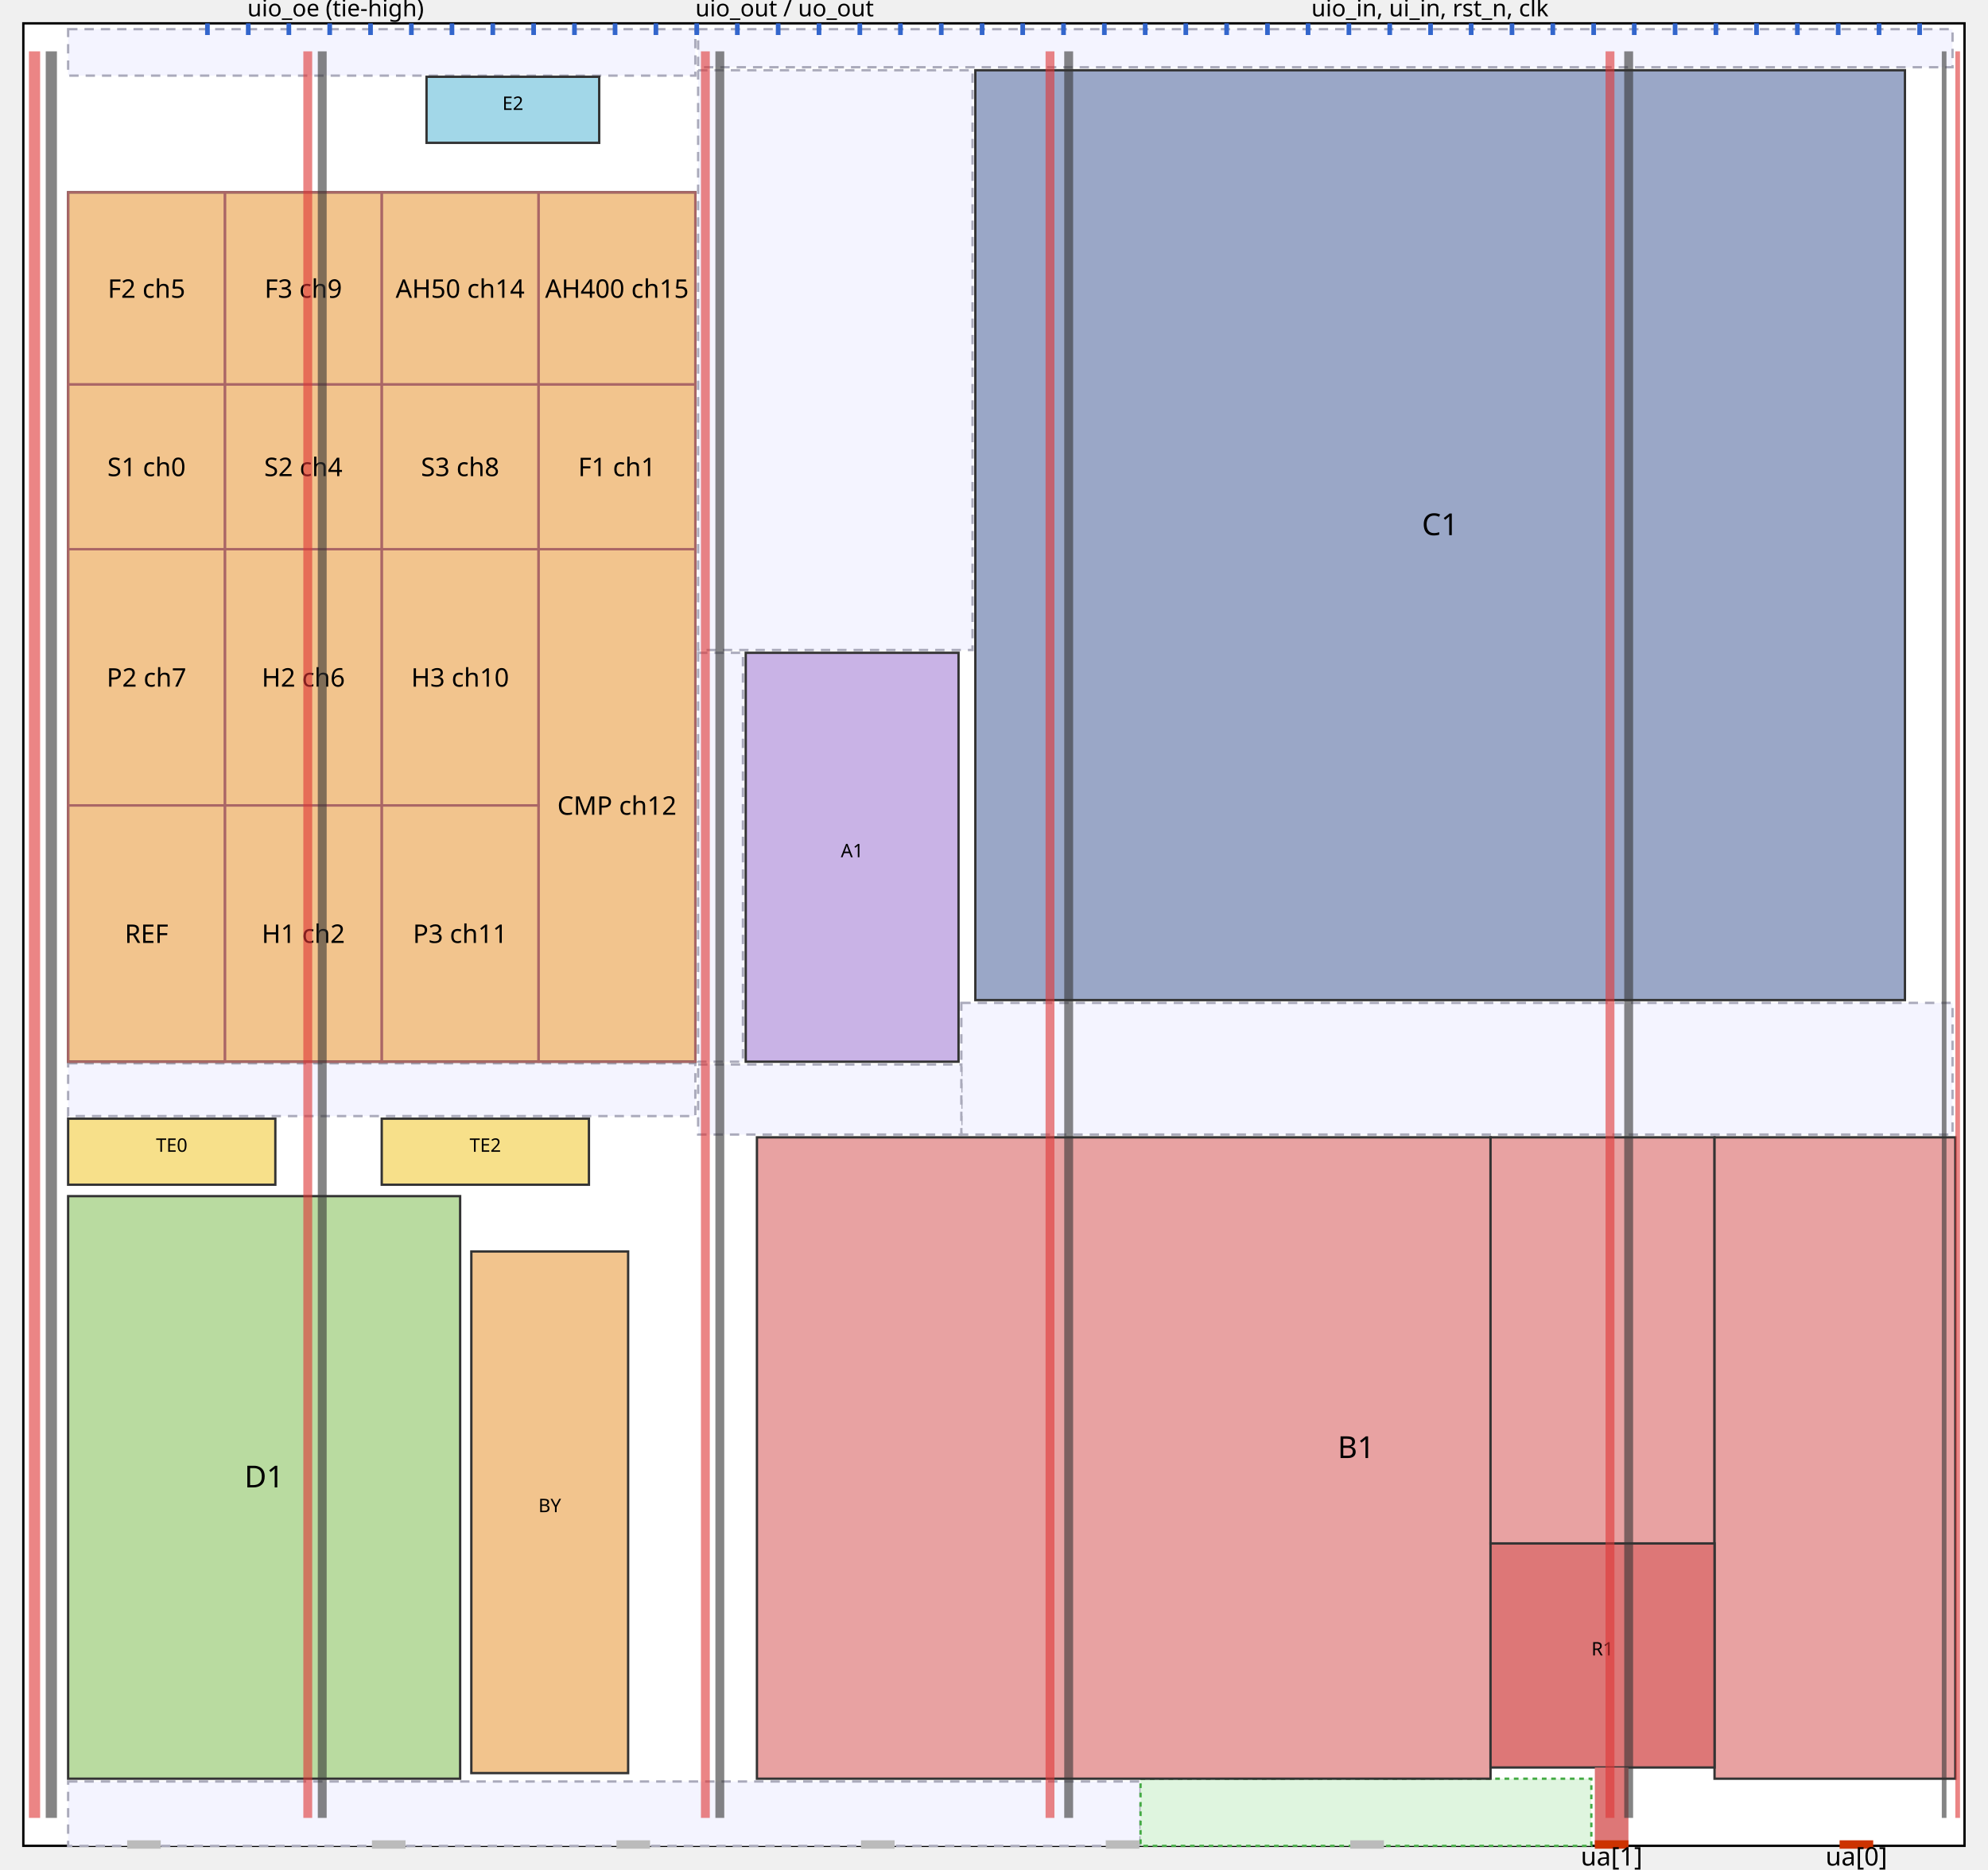
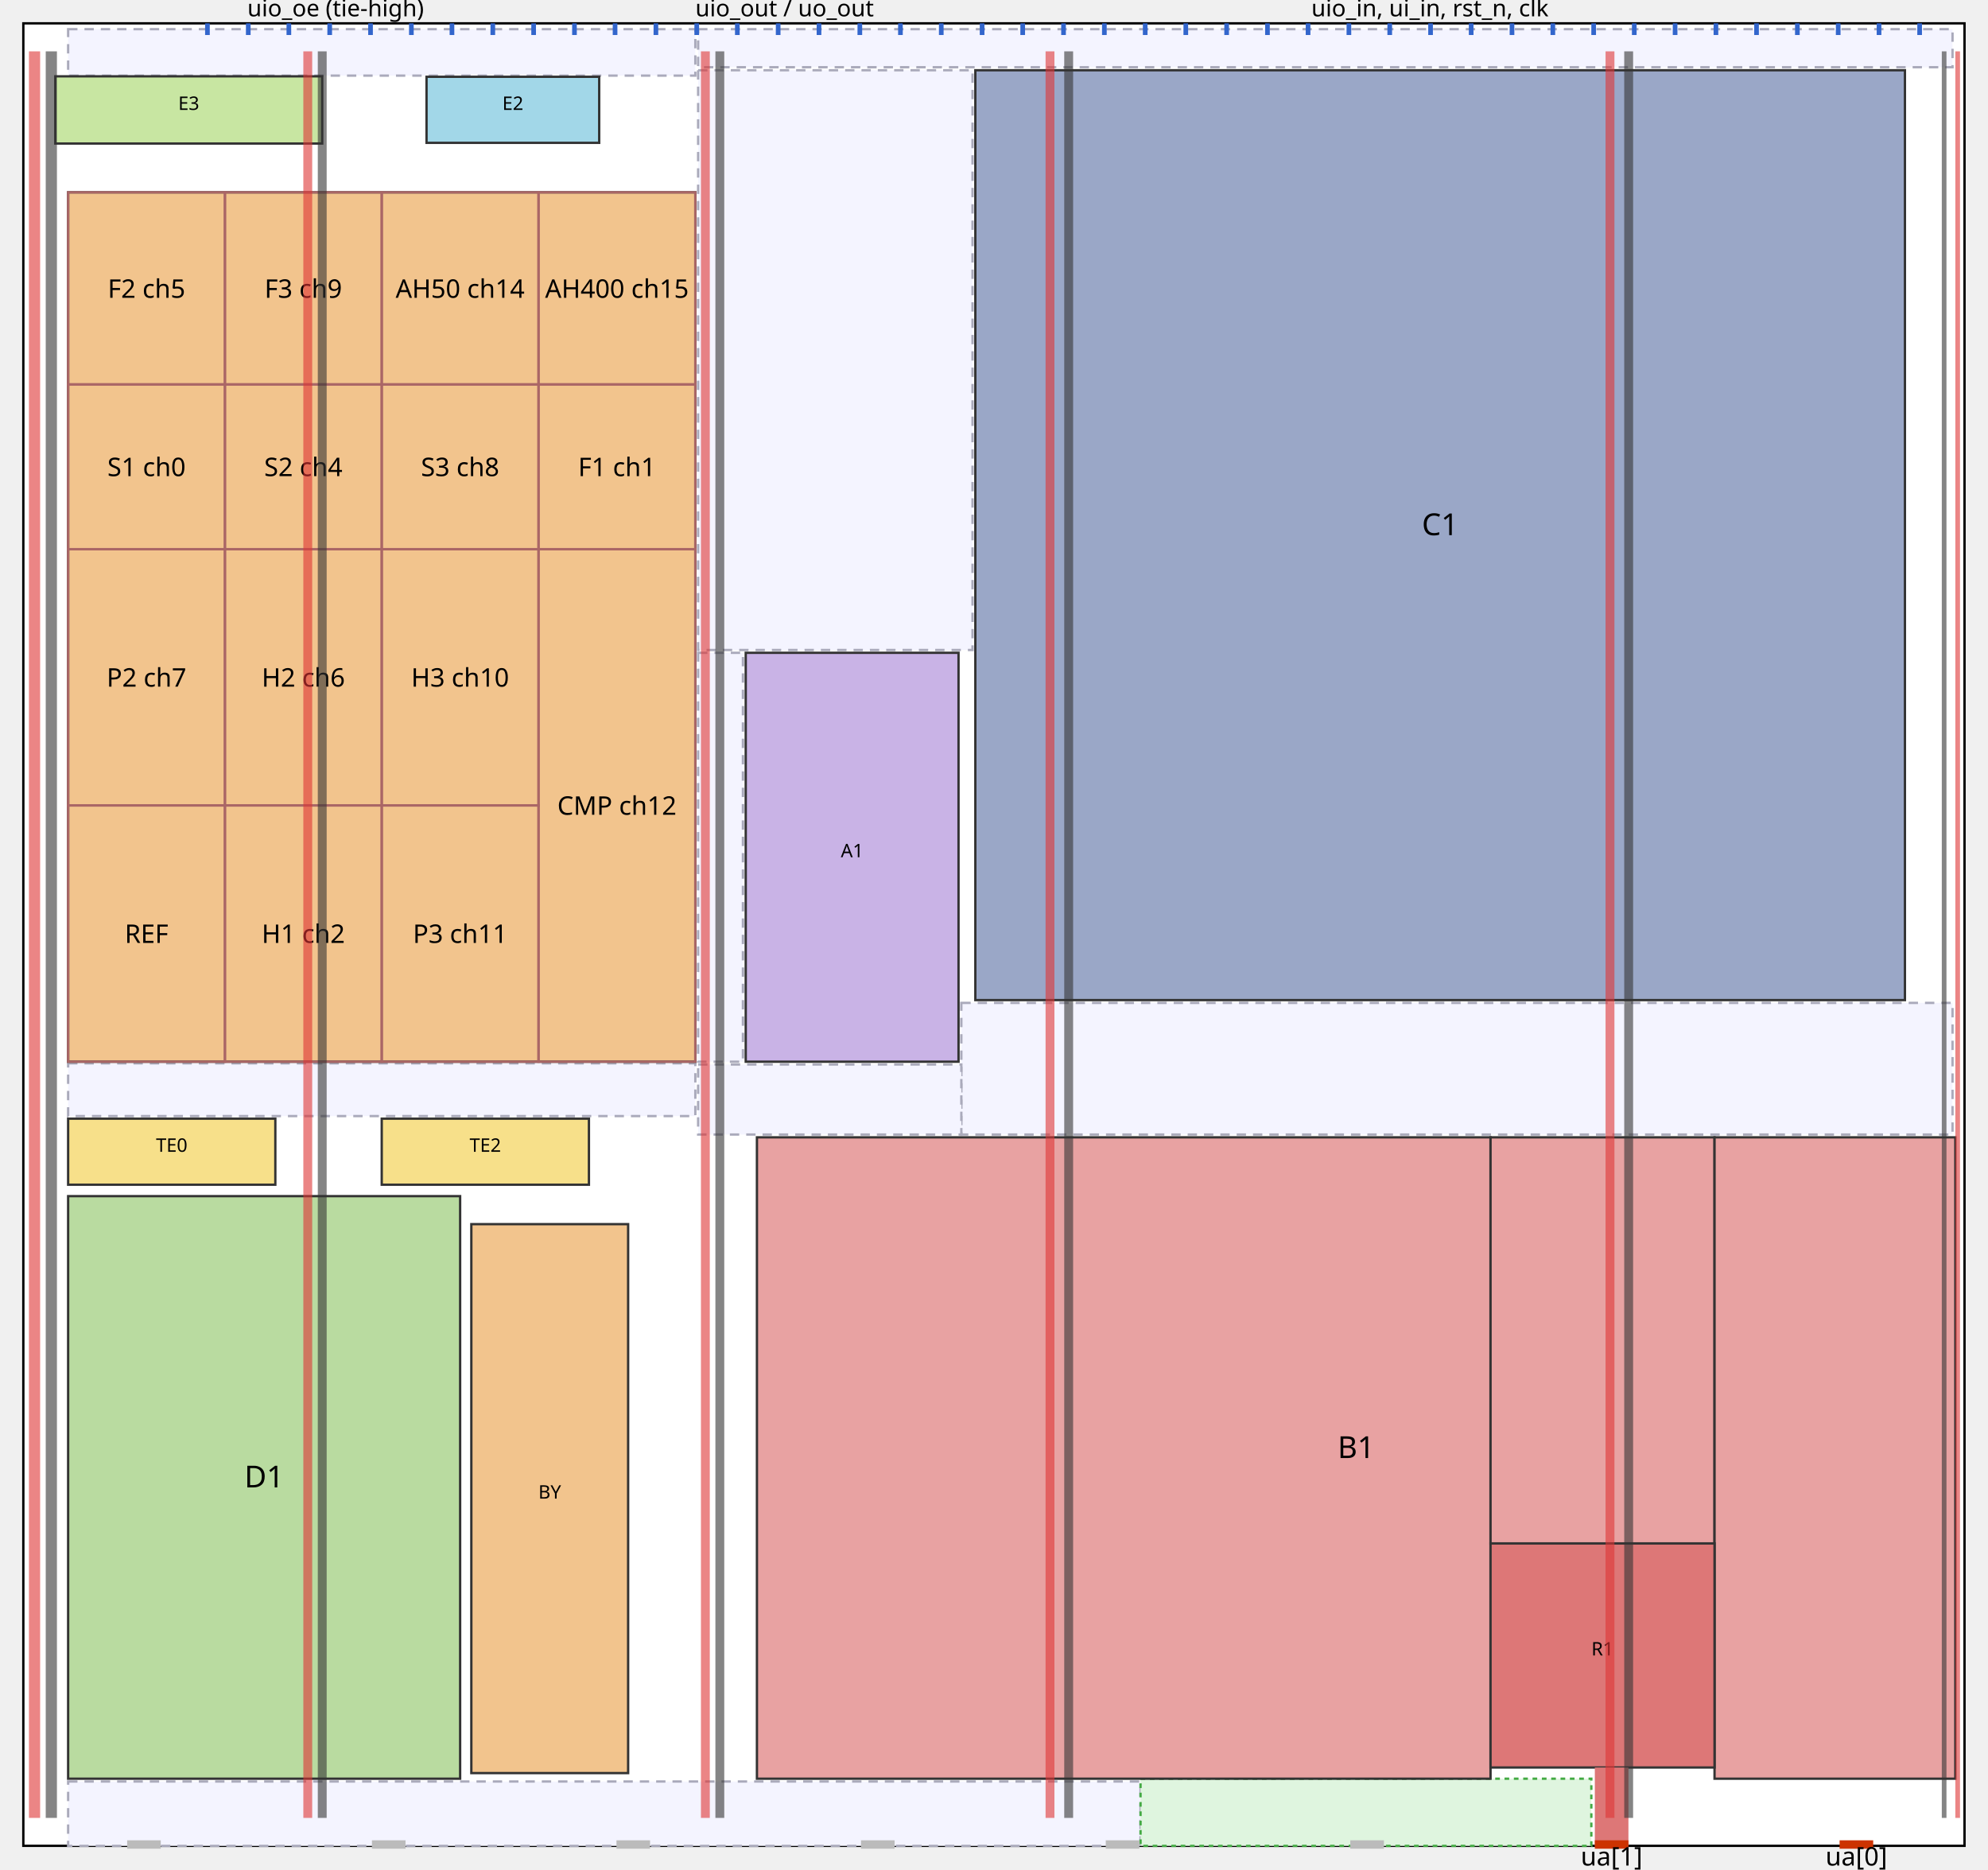
<svg xmlns="http://www.w3.org/2000/svg" width="852" height="801" viewBox="-10 -10 852 801" font-family="sans-serif">
  <rect x="0" y="0" width="831.936" height="780.864" fill="white" stroke="black" />
  <rect x="19.2" y="753.3" width="459.6" height="27.6" fill="#f4f4ff" stroke="#aab" stroke-dasharray="4 3" />
  <rect x="19.2" y="445.6" width="268.8" height="22.6" fill="#f4f4ff" stroke="#aab" stroke-dasharray="4 3" />
  <rect x="402.0" y="419.7" width="424.8" height="56.4" fill="#f4f4ff" stroke="#aab" stroke-dasharray="4 3" />
  <rect x="289.2" y="446.1" width="112.8" height="30.0" fill="#f4f4ff" stroke="#aab" stroke-dasharray="4 3" />
  <rect x="289.2" y="269.7" width="19.2" height="175.2" fill="#f4f4ff" stroke="#aab" stroke-dasharray="4 3" />
  <rect x="289.2" y="20.1" width="117.6" height="248.4" fill="#f4f4ff" stroke="#aab" stroke-dasharray="4 3" />
  <rect x="19.2" y="2.5" width="268.8" height="19.9" fill="#f4f4ff" stroke="#aab" stroke-dasharray="4 3" />
  <rect x="289.2" y="2.5" width="537.6" height="16.3" fill="#f4f4ff" stroke="#aab" stroke-dasharray="4 3" />
  <rect x="478.8" y="752.1" width="193.2" height="28.8" fill="#dff5df" stroke="#4a4" stroke-dasharray="2 2" />
  <rect x="408.0" y="20.1" width="398.4" height="398.4" fill="#9aa7c7" stroke="#333" />
  <text x="607.2" y="219.3" font-size="13" text-anchor="middle">C1</text>
  <rect x="19.2" y="72.4" width="268.8" height="372.5" fill="#f2c48d" stroke="#333" />
  <rect x="19.2" y="502.5" width="168.0" height="249.6" fill="#b9dba0" stroke="#333" />
  <text x="103.2" y="627.3" font-size="13" text-anchor="middle">D1</text>
  <rect x="314.4" y="477.3" width="314.4" height="274.8" fill="#e8a2a2" stroke="#333" />
  <rect x="628.8" y="477.3" width="96.0" height="174.0" fill="#e8a2a2" stroke="#333" />
  <rect x="724.8" y="477.3" width="103.2" height="274.8" fill="#e8a2a2" stroke="#333" />
  <text x="571.2" y="614.7" font-size="13" text-anchor="middle">B1</text>
  <rect x="628.8" y="651.3" width="96.0" height="96.0" fill="#d77" stroke="#333" />
  <text x="676.8" y="699.3" font-size="8" text-anchor="middle">R1</text>
  <rect x="309.6" y="269.7" width="91.2" height="175.2" fill="#c9b3e6" stroke="#333" />
  <text x="355.2" y="357.3" font-size="8" text-anchor="middle">A1</text>
  <rect x="19.2" y="469.3" width="88.8" height="28.3" fill="#f7e08a" stroke="#333" />
  <text x="63.6" y="483.5" font-size="8" text-anchor="middle">TE0</text>
  <rect x="153.6" y="469.3" width="88.8" height="28.3" fill="#f7e08a" stroke="#333" />
  <text x="198.0" y="483.5" font-size="8" text-anchor="middle">TE2</text>
-   <rect x="192.0" y="526.2" width="67.2" height="223.5" fill="#f2c48d" stroke="#333" />
-   <text x="225.6" y="637.9" font-size="8" text-anchor="middle">BY</text>
+   <rect x="192.0" y="514.5" width="67.2" height="235.2" fill="#f2c48d" stroke="#333" />
+   <text x="225.6" y="632.1" font-size="8" text-anchor="middle">BY</text>
  <rect x="172.8" y="22.9" width="74.0" height="28.3" fill="#a2d7e8" stroke="#333" />
  <text x="209.8" y="37.1" font-size="8" text-anchor="middle">E2</text>
+   <rect x="13.7" y="22.7" width="114.4" height="28.8" fill="#c8e6a2" stroke="#333" />
+   <text x="70.9" y="37.1" font-size="8" text-anchor="middle">E3</text>
  <rect x="673.5" y="747.3" width="14.4" height="33.6" fill="#d77" />
  <rect x="19.2" y="72.4" width="67.2" height="82.3" fill="none" stroke="#a66" />
  <text x="52.8" y="117.6" font-size="11" text-anchor="middle">F2 ch5</text>
  <rect x="86.4" y="72.4" width="67.2" height="82.3" fill="none" stroke="#a66" />
  <text x="120.0" y="117.6" font-size="11" text-anchor="middle">F3 ch9</text>
  <rect x="153.6" y="72.4" width="67.2" height="82.3" fill="none" stroke="#a66" />
  <text x="187.2" y="117.6" font-size="11" text-anchor="middle">AH50 ch14</text>
  <rect x="220.8" y="72.4" width="67.2" height="82.3" fill="none" stroke="#a66" />
  <text x="254.4" y="117.6" font-size="11" text-anchor="middle">AH400 ch15</text>
  <rect x="19.2" y="154.7" width="67.2" height="70.6" fill="none" stroke="#a66" />
  <text x="52.8" y="194.0" font-size="11" text-anchor="middle">S1 ch0</text>
  <rect x="86.4" y="154.7" width="67.2" height="70.6" fill="none" stroke="#a66" />
  <text x="120.0" y="194.0" font-size="11" text-anchor="middle">S2 ch4</text>
  <rect x="153.6" y="154.7" width="67.2" height="70.6" fill="none" stroke="#a66" />
  <text x="187.2" y="194.0" font-size="11" text-anchor="middle">S3 ch8</text>
  <rect x="220.8" y="154.7" width="67.2" height="70.6" fill="none" stroke="#a66" />
  <text x="254.4" y="194.0" font-size="11" text-anchor="middle">F1 ch1</text>
  <rect x="19.2" y="225.3" width="67.2" height="109.8" fill="none" stroke="#a66" />
  <text x="52.8" y="284.2" font-size="11" text-anchor="middle">P2 ch7</text>
  <rect x="86.4" y="225.3" width="67.2" height="109.8" fill="none" stroke="#a66" />
  <text x="120.0" y="284.2" font-size="11" text-anchor="middle">H2 ch6</text>
  <rect x="153.6" y="225.3" width="67.2" height="109.8" fill="none" stroke="#a66" />
  <text x="187.2" y="284.2" font-size="11" text-anchor="middle">H3 ch10</text>
  <rect x="220.8" y="225.3" width="67.2" height="219.6" fill="none" stroke="#a66" />
  <text x="254.4" y="339.1" font-size="11" text-anchor="middle">CMP ch12</text>
  <rect x="19.2" y="335.1" width="67.2" height="109.8" fill="none" stroke="#a66" />
  <text x="52.8" y="394.0" font-size="11" text-anchor="middle">REF</text>
  <rect x="86.4" y="335.1" width="67.2" height="109.8" fill="none" stroke="#a66" />
  <text x="120.0" y="394.0" font-size="11" text-anchor="middle">H1 ch2</text>
  <rect x="153.6" y="335.1" width="67.2" height="109.8" fill="none" stroke="#a66" />
  <text x="187.2" y="394.0" font-size="11" text-anchor="middle">P3 ch11</text>
  <rect x="2.4" y="12.0" width="4.8" height="756.9" fill="#d33" opacity="0.6" />
  <rect x="9.6" y="12.0" width="4.8" height="756.9" fill="#333" opacity="0.6" />
  <rect x="120.0" y="12.0" width="3.8" height="756.9" fill="#d33" opacity="0.6" />
  <rect x="126.2" y="12.0" width="3.8" height="756.9" fill="#333" opacity="0.6" />
  <rect x="290.4" y="12.0" width="3.8" height="756.9" fill="#d33" opacity="0.6" />
  <rect x="296.6" y="12.0" width="3.8" height="756.9" fill="#333" opacity="0.6" />
  <rect x="822.2" y="12.0" width="2.0" height="756.9" fill="#333" opacity="0.6" />
  <rect x="828.0" y="12.0" width="2.0" height="756.9" fill="#d33" opacity="0.6" />
  <rect x="438.1" y="12.0" width="3.8" height="756.9" fill="#d33" opacity="0.6" />
  <rect x="446.1" y="12.0" width="3.8" height="756.9" fill="#333" opacity="0.6" />
  <rect x="678.1" y="12.0" width="3.8" height="756.9" fill="#d33" opacity="0.6" />
  <rect x="686.1" y="12.0" width="3.8" height="756.9" fill="#333" opacity="0.6" />
  <rect x="200.2" y="0.0" width="2" height="5" fill="#36c" />
  <rect x="182.7" y="0.0" width="2" height="5" fill="#36c" />
  <rect x="165.3" y="0.0" width="2" height="5" fill="#36c" />
  <rect x="147.8" y="0.0" width="2" height="5" fill="#36c" />
  <rect x="130.3" y="0.0" width="2" height="5" fill="#36c" />
  <rect x="112.8" y="0.0" width="2" height="5" fill="#36c" />
  <rect x="95.4" y="0.0" width="2" height="5" fill="#36c" />
  <rect x="77.9" y="0.0" width="2" height="5" fill="#36c" />
  <rect x="340.0" y="0.0" width="2" height="5" fill="#36c" />
  <rect x="322.5" y="0.0" width="2" height="5" fill="#36c" />
  <rect x="305.0" y="0.0" width="2" height="5" fill="#36c" />
  <rect x="287.6" y="0.0" width="2" height="5" fill="#36c" />
  <rect x="270.1" y="0.0" width="2" height="5" fill="#36c" />
  <rect x="252.6" y="0.0" width="2" height="5" fill="#36c" />
  <rect x="235.2" y="0.0" width="2" height="5" fill="#36c" />
  <rect x="217.7" y="0.0" width="2" height="5" fill="#36c" />
  <rect x="479.8" y="0.0" width="2" height="5" fill="#36c" />
  <rect x="462.3" y="0.0" width="2" height="5" fill="#36c" />
  <rect x="444.8" y="0.0" width="2" height="5" fill="#36c" />
  <rect x="427.3" y="0.0" width="2" height="5" fill="#36c" />
  <rect x="409.9" y="0.0" width="2" height="5" fill="#36c" />
  <rect x="392.4" y="0.0" width="2" height="5" fill="#36c" />
  <rect x="374.9" y="0.0" width="2" height="5" fill="#36c" />
  <rect x="357.5" y="0.0" width="2" height="5" fill="#36c" />
  <rect x="619.5" y="0.0" width="2" height="5" fill="#36c" />
  <rect x="602.1" y="0.0" width="2" height="5" fill="#36c" />
  <rect x="584.6" y="0.0" width="2" height="5" fill="#36c" />
  <rect x="567.1" y="0.0" width="2" height="5" fill="#36c" />
  <rect x="549.6" y="0.0" width="2" height="5" fill="#36c" />
  <rect x="532.2" y="0.0" width="2" height="5" fill="#36c" />
  <rect x="514.7" y="0.0" width="2" height="5" fill="#36c" />
  <rect x="497.2" y="0.0" width="2" height="5" fill="#36c" />
  <rect x="759.3" y="0.0" width="2" height="5" fill="#36c" />
  <rect x="741.8" y="0.0" width="2" height="5" fill="#36c" />
  <rect x="724.4" y="0.0" width="2" height="5" fill="#36c" />
  <rect x="706.9" y="0.0" width="2" height="5" fill="#36c" />
  <rect x="689.4" y="0.0" width="2" height="5" fill="#36c" />
  <rect x="672.0" y="0.0" width="2" height="5" fill="#36c" />
  <rect x="654.5" y="0.0" width="2" height="5" fill="#36c" />
  <rect x="637.0" y="0.0" width="2" height="5" fill="#36c" />
  <rect x="776.8" y="0.0" width="2" height="5" fill="#36c" />
  <rect x="794.3" y="0.0" width="2" height="5" fill="#36c" />
  <rect x="811.7" y="0.0" width="2" height="5" fill="#36c" />
  <rect x="778.4" y="778.5" width="14.4" height="3.6" fill="#c30" />
  <text x="785.6" y="789.3" font-size="11" text-anchor="middle">ua[0]</text>
  <rect x="673.5" y="778.5" width="14.4" height="3.6" fill="#c30" />
  <text x="680.7" y="789.3" font-size="11" text-anchor="middle">ua[1]</text>
  <rect x="568.7" y="778.5" width="14.4" height="3.6" fill="#bbb" />
  <rect x="463.9" y="778.5" width="14.4" height="3.6" fill="#bbb" />
  <rect x="359.0" y="778.5" width="14.4" height="3.6" fill="#bbb" />
  <rect x="254.2" y="778.5" width="14.4" height="3.6" fill="#bbb" />
  <rect x="149.4" y="778.5" width="14.4" height="3.6" fill="#bbb" />
  <rect x="44.5" y="778.5" width="14.4" height="3.6" fill="#bbb" />
  <text x="96.0" y="-3.0" font-size="10">uio_oe (tie-high)</text>
  <text x="288.0" y="-3.0" font-size="10">uio_out / uo_out</text>
  <text x="552.0" y="-3.0" font-size="10">uio_in, ui_in, rst_n, clk</text>
</svg>
